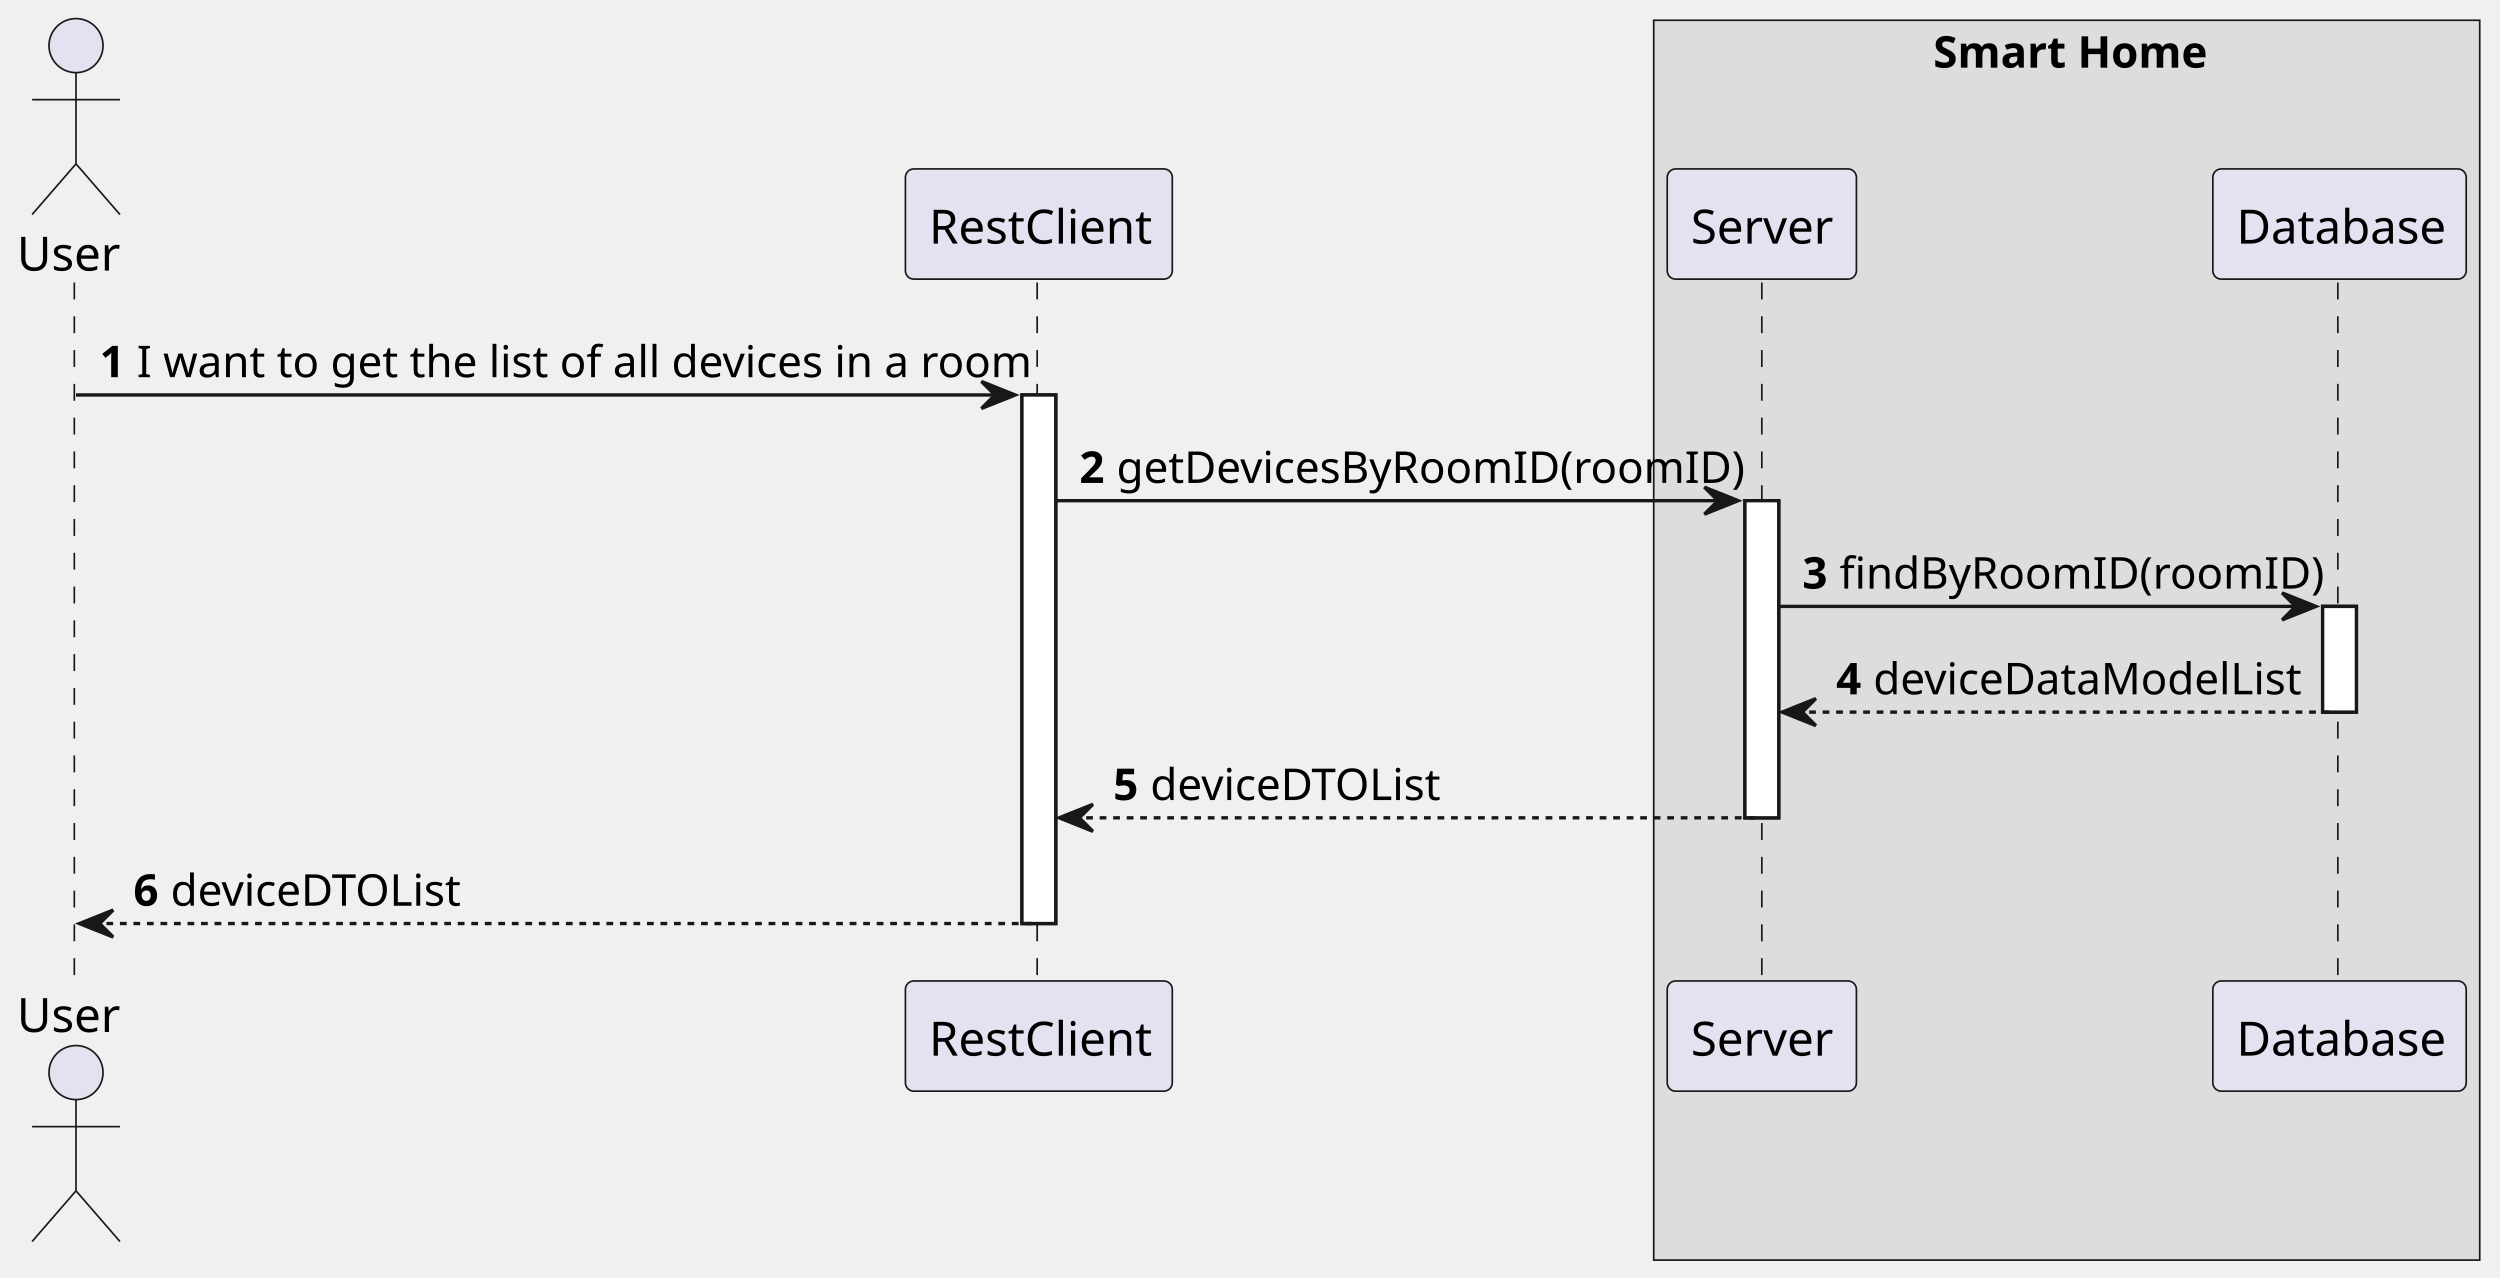
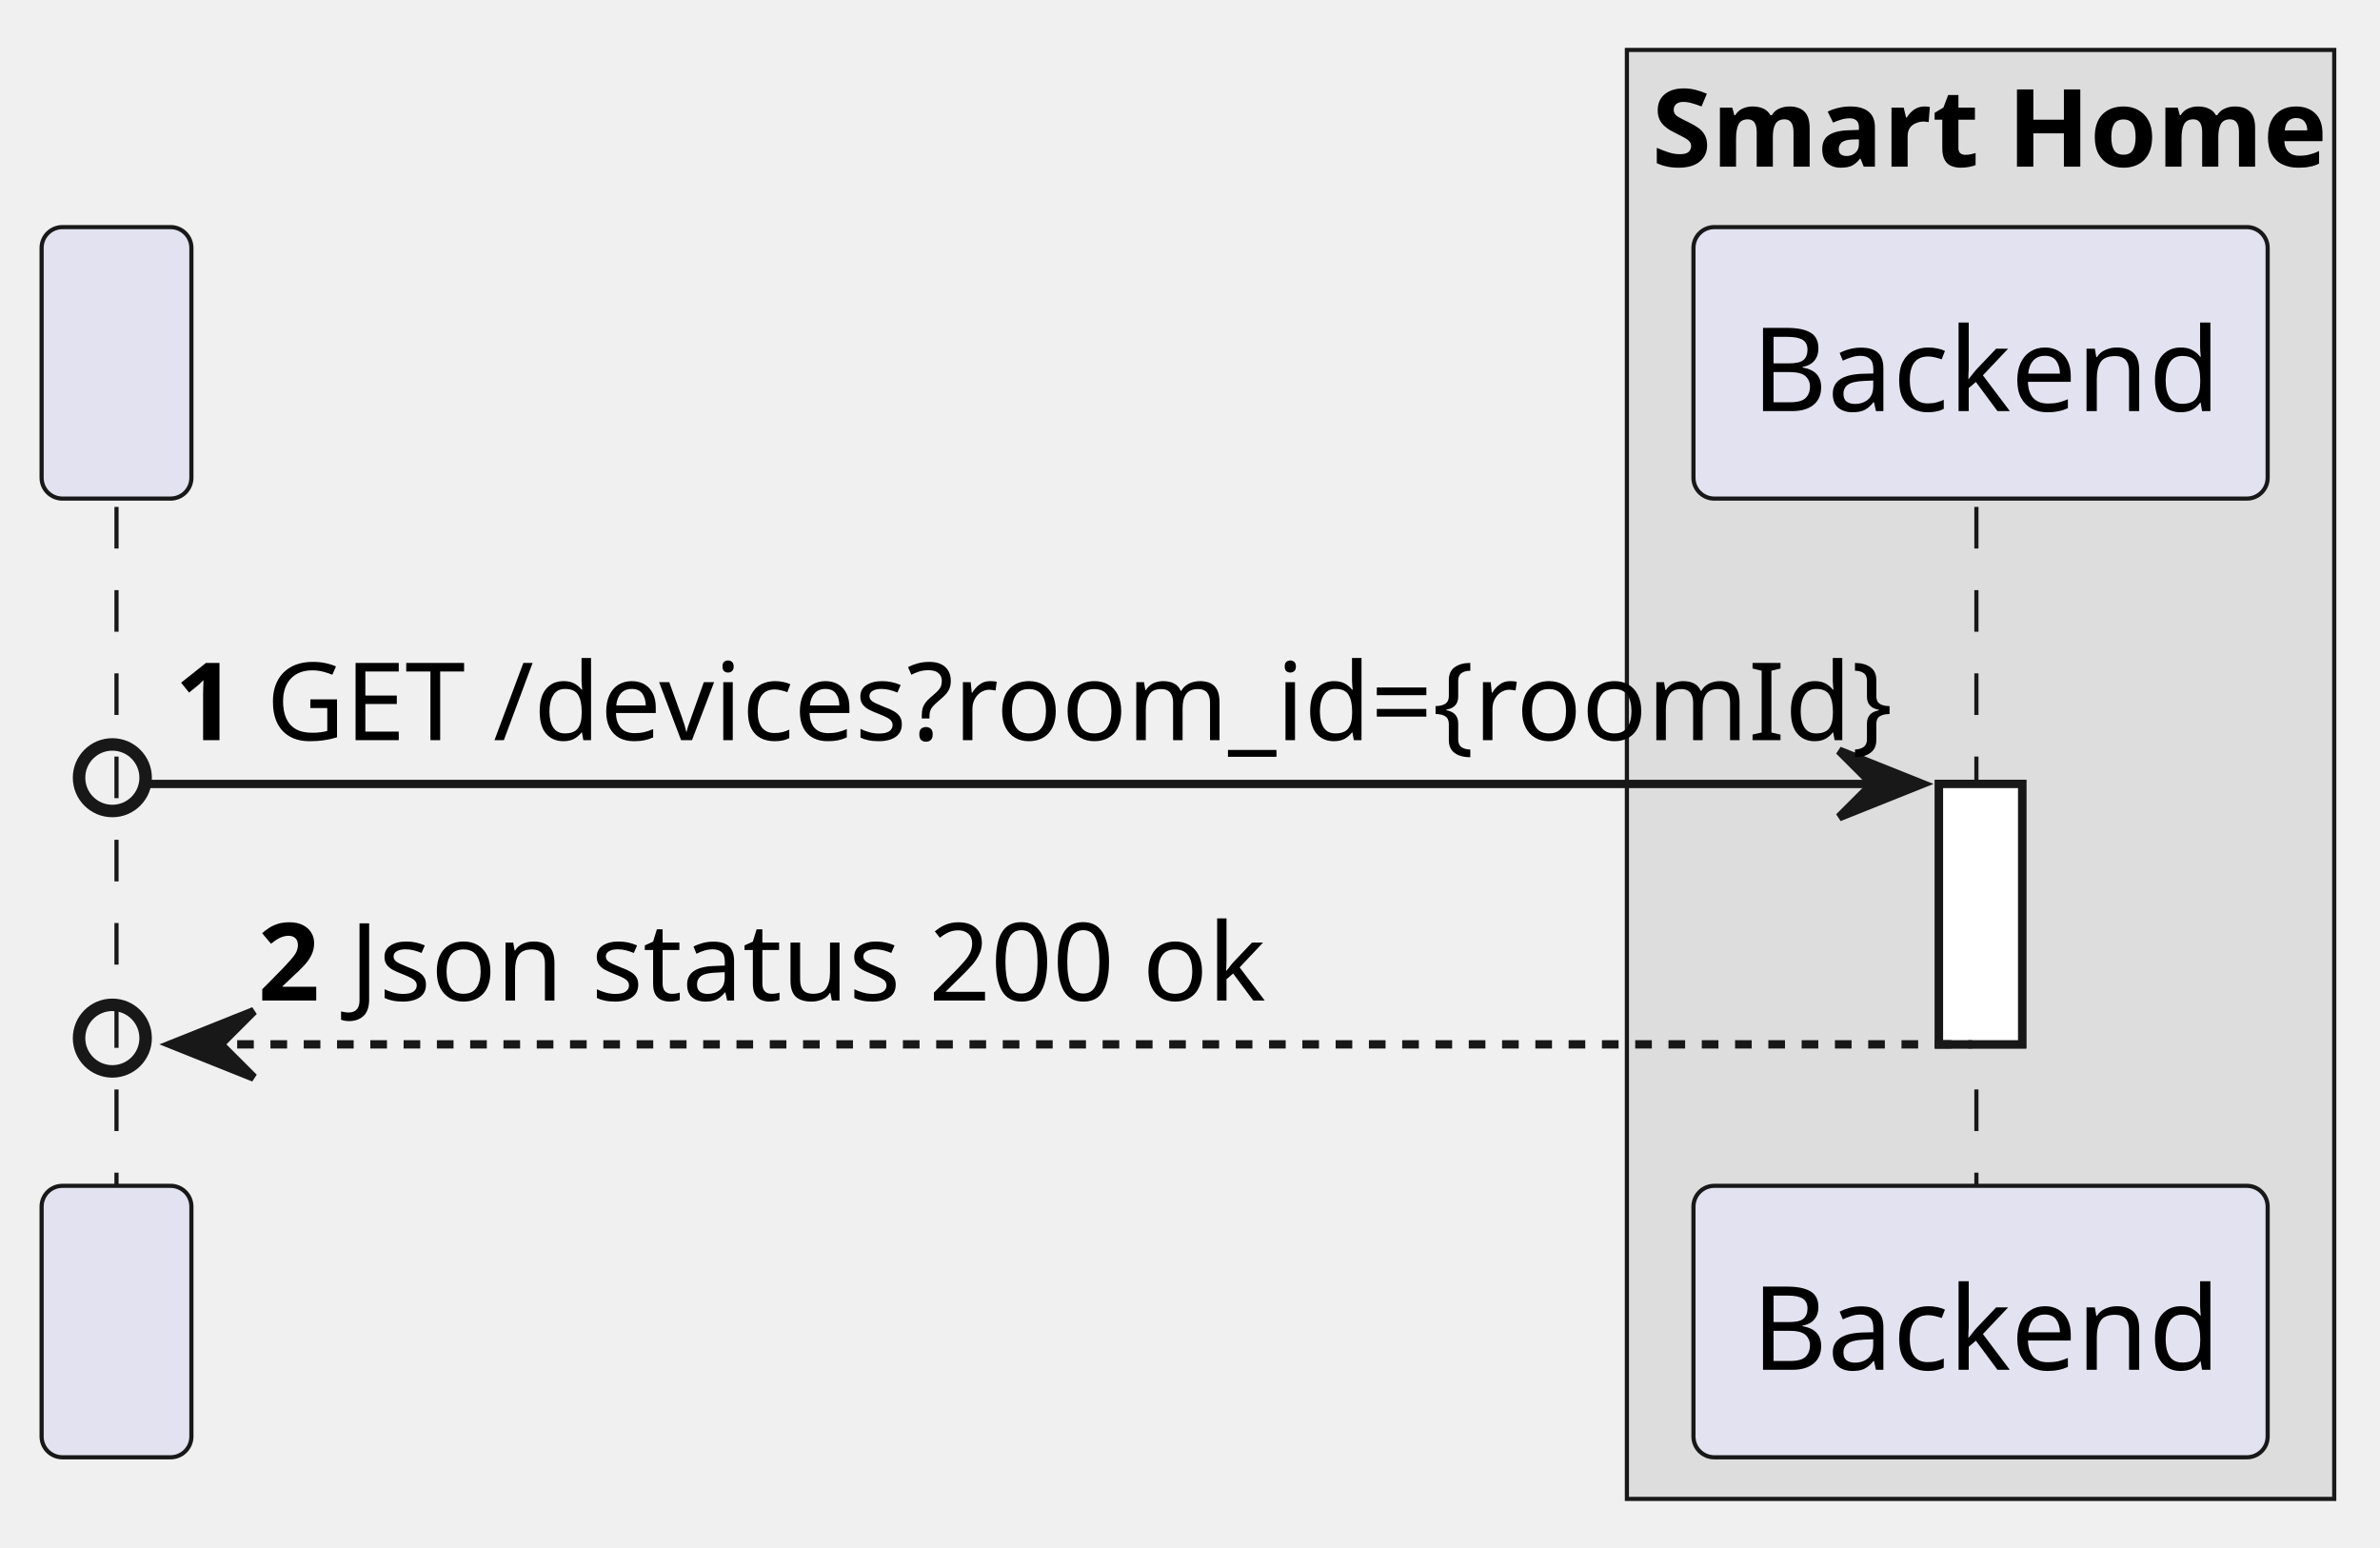
- <svg xmlns="http://www.w3.org/2000/svg" contentStyleType="text/css" height="378px" preserveAspectRatio="none" style="width:740px;height:378px;background:#FFFFFF;" version="1.1" viewBox="0 0 740 378" width="740px" zoomAndPan="magnify">
+ <svg xmlns="http://www.w3.org/2000/svg" contentStyleType="text/css" height="186px" preserveAspectRatio="none" style="width:286px;height:186px;background:#FFFFFF;" version="1.1" viewBox="0 0 286 186" width="286px" zoomAndPan="magnify">
  <defs />
  <g>
-     <rect fill="#DDDDDD" height="366.988" style="stroke:#181818;stroke-width:0.5;" width="244.5" x="489.5" y="6" />
-     <text fill="#000000" font-family="sans-serif" font-size="13" font-weight="bold" lengthAdjust="spacing" textLength="79" x="572.25" y="20.028">Smart Home</text>
-     <rect fill="#FFFFFF" height="156.455" style="stroke:#181818;stroke-width:1.0;" width="10" x="302.5" y="116.912" />
-     <rect fill="#FFFFFF" height="93.873" style="stroke:#181818;stroke-width:1.0;" width="10" x="516.5" y="148.203" />
-     <rect fill="#FFFFFF" height="31.291" style="stroke:#181818;stroke-width:1.0;" width="10" x="687.5" y="179.494" />
-     <line style="stroke:#181818;stroke-width:0.5;stroke-dasharray:5.0,5.0;" x1="22" x2="22" y1="83.621" y2="291.367" />
-     <line style="stroke:#181818;stroke-width:0.5;stroke-dasharray:5.0,5.0;" x1="307" x2="307" y1="83.621" y2="291.367" />
-     <line style="stroke:#181818;stroke-width:0.5;stroke-dasharray:5.0,5.0;" x1="521.5" x2="521.5" y1="83.621" y2="291.367" />
-     <line style="stroke:#181818;stroke-width:0.5;stroke-dasharray:5.0,5.0;" x1="692" x2="692" y1="83.621" y2="291.367" />
-     <text fill="#000000" font-family="sans-serif" font-size="14" lengthAdjust="spacing" textLength="29" x="5" y="80.107">User</text>
-     <ellipse cx="22.5" cy="13.5" fill="#E2E2F0" rx="8" ry="8" style="stroke:#181818;stroke-width:0.5;" />
-     <path d="M22.5,21.5 L22.5,48.5 M9.5,29.5 L35.5,29.5 M22.5,48.5 L9.5,63.5 M22.5,48.5 L35.5,63.5 " fill="none" style="stroke:#181818;stroke-width:0.5;" />
-     <text fill="#000000" font-family="sans-serif" font-size="14" lengthAdjust="spacing" textLength="29" x="5" y="305.475">User</text>
-     <ellipse cx="22.5" cy="317.488" fill="#E2E2F0" rx="8" ry="8" style="stroke:#181818;stroke-width:0.5;" />
-     <path d="M22.5,325.488 L22.5,352.488 M9.5,333.488 L35.5,333.488 M22.5,352.488 L9.5,367.488 M22.5,352.488 L35.5,367.488 " fill="none" style="stroke:#181818;stroke-width:0.5;" />
-     <rect fill="#E2E2F0" height="32.621" rx="2.5" ry="2.5" style="stroke:#181818;stroke-width:0.5;" width="79" x="268" y="50" />
-     <text fill="#000000" font-family="sans-serif" font-size="14" lengthAdjust="spacing" textLength="65" x="275" y="72.107">RestClient</text>
-     <rect fill="#E2E2F0" height="32.621" rx="2.5" ry="2.5" style="stroke:#181818;stroke-width:0.5;" width="79" x="268" y="290.367" />
-     <text fill="#000000" font-family="sans-serif" font-size="14" lengthAdjust="spacing" textLength="65" x="275" y="312.475">RestClient</text>
-     <rect fill="#E2E2F0" height="32.621" rx="2.5" ry="2.5" style="stroke:#181818;stroke-width:0.5;" width="56" x="493.5" y="50" />
-     <text fill="#000000" font-family="sans-serif" font-size="14" lengthAdjust="spacing" textLength="42" x="500.5" y="72.107">Server</text>
-     <rect fill="#E2E2F0" height="32.621" rx="2.5" ry="2.5" style="stroke:#181818;stroke-width:0.5;" width="56" x="493.5" y="290.367" />
-     <text fill="#000000" font-family="sans-serif" font-size="14" lengthAdjust="spacing" textLength="42" x="500.5" y="312.475">Server</text>
-     <rect fill="#E2E2F0" height="32.621" rx="2.5" ry="2.5" style="stroke:#181818;stroke-width:0.5;" width="75" x="655" y="50" />
-     <text fill="#000000" font-family="sans-serif" font-size="14" lengthAdjust="spacing" textLength="61" x="662" y="72.107">Database</text>
-     <rect fill="#E2E2F0" height="32.621" rx="2.5" ry="2.5" style="stroke:#181818;stroke-width:0.5;" width="75" x="655" y="290.367" />
-     <text fill="#000000" font-family="sans-serif" font-size="14" lengthAdjust="spacing" textLength="61" x="662" y="312.475">Database</text>
-     <rect fill="#FFFFFF" height="156.455" style="stroke:#181818;stroke-width:1.0;" width="10" x="302.5" y="116.912" />
-     <rect fill="#FFFFFF" height="93.873" style="stroke:#181818;stroke-width:1.0;" width="10" x="516.5" y="148.203" />
-     <rect fill="#FFFFFF" height="31.291" style="stroke:#181818;stroke-width:1.0;" width="10" x="687.5" y="179.494" />
-     <polygon fill="#181818" points="290.5,112.912,300.5,116.912,290.5,120.912,294.5,116.912" style="stroke:#181818;stroke-width:1.0;" />
-     <line style="stroke:#181818;stroke-width:1.0;" x1="22.5" x2="296.5" y1="116.912" y2="116.912" />
-     <text fill="#000000" font-family="sans-serif" font-size="13" font-weight="bold" lengthAdjust="spacing" textLength="7" x="29.5" y="111.649">1</text>
-     <text fill="#000000" font-family="sans-serif" font-size="13" lengthAdjust="spacing" textLength="250" x="40.5" y="111.649">I want to get the list of all devices in a room</text>
-     <polygon fill="#181818" points="504.5,144.203,514.5,148.203,504.5,152.203,508.5,148.203" style="stroke:#181818;stroke-width:1.0;" />
-     <line style="stroke:#181818;stroke-width:1.0;" x1="312.5" x2="510.5" y1="148.203" y2="148.203" />
-     <text fill="#000000" font-family="sans-serif" font-size="13" font-weight="bold" lengthAdjust="spacing" textLength="7" x="319.5" y="142.94">2</text>
-     <text fill="#000000" font-family="sans-serif" font-size="13" lengthAdjust="spacing" textLength="174" x="330.5" y="142.94">getDevicesByRoomID(roomID)</text>
-     <polygon fill="#181818" points="675.5,175.494,685.5,179.494,675.5,183.494,679.5,179.494" style="stroke:#181818;stroke-width:1.0;" />
-     <line style="stroke:#181818;stroke-width:1.0;" x1="526.5" x2="681.5" y1="179.494" y2="179.494" />
-     <text fill="#000000" font-family="sans-serif" font-size="13" font-weight="bold" lengthAdjust="spacing" textLength="7" x="533.5" y="174.231">3</text>
-     <text fill="#000000" font-family="sans-serif" font-size="13" lengthAdjust="spacing" textLength="131" x="544.5" y="174.231">findByRoomID(roomID)</text>
-     <polygon fill="#181818" points="537.5,206.785,527.5,210.785,537.5,214.785,533.5,210.785" style="stroke:#181818;stroke-width:1.0;" />
-     <line style="stroke:#181818;stroke-width:1.0;stroke-dasharray:2.0,2.0;" x1="531.5" x2="691.5" y1="210.785" y2="210.785" />
-     <text fill="#000000" font-family="sans-serif" font-size="13" font-weight="bold" lengthAdjust="spacing" textLength="7" x="543.5" y="205.523">4</text>
-     <text fill="#000000" font-family="sans-serif" font-size="13" lengthAdjust="spacing" textLength="119" x="554.5" y="205.523">deviceDataModelList</text>
-     <polygon fill="#181818" points="323.5,238.076,313.5,242.076,323.5,246.076,319.5,242.076" style="stroke:#181818;stroke-width:1.0;" />
-     <line style="stroke:#181818;stroke-width:1.0;stroke-dasharray:2.0,2.0;" x1="317.5" x2="520.5" y1="242.076" y2="242.076" />
-     <text fill="#000000" font-family="sans-serif" font-size="13" font-weight="bold" lengthAdjust="spacing" textLength="7" x="329.5" y="236.814">5</text>
-     <text fill="#000000" font-family="sans-serif" font-size="13" lengthAdjust="spacing" textLength="83" x="340.5" y="236.814">deviceDTOList</text>
-     <polygon fill="#181818" points="33.5,269.367,23.5,273.367,33.5,277.367,29.5,273.367" style="stroke:#181818;stroke-width:1.0;" />
-     <line style="stroke:#181818;stroke-width:1.0;stroke-dasharray:2.0,2.0;" x1="27.5" x2="306.5" y1="273.367" y2="273.367" />
-     <text fill="#000000" font-family="sans-serif" font-size="13" font-weight="bold" lengthAdjust="spacing" textLength="7" x="39.5" y="268.104">6</text>
-     <text fill="#000000" font-family="sans-serif" font-size="13" lengthAdjust="spacing" textLength="83" x="50.5" y="268.104">deviceDTOList</text>
+     <rect fill="#DDDDDD" height="174.115" style="stroke:#181818;stroke-width:0.5;" width="85" x="195.5" y="6" />
+     <text fill="#000000" font-family="sans-serif" font-size="13" font-weight="bold" lengthAdjust="spacing" textLength="79" x="198.5" y="20.028">Smart Home</text>
+     <rect fill="#FFFFFF" height="31.291" style="stroke:#181818;stroke-width:1.0;" width="10" x="233" y="94.203" />
+     <line style="stroke:#181818;stroke-width:0.5;stroke-dasharray:5.0,5.0;" x1="14" x2="14" y1="60.912" y2="143.494" />
+     <line style="stroke:#181818;stroke-width:0.5;stroke-dasharray:5.0,5.0;" x1="237.5" x2="237.5" y1="60.912" y2="143.494" />
+     <rect fill="#E2E2F0" height="32.621" rx="2.5" ry="2.5" style="stroke:#181818;stroke-width:0.5;" width="18" x="5" y="27.291" />
+     <text fill="#000000" font-family="sans-serif" font-size="14" lengthAdjust="spacing" textLength="4" x="12" y="49.398"> </text>
+     <rect fill="#E2E2F0" height="32.621" rx="2.5" ry="2.5" style="stroke:#181818;stroke-width:0.5;" width="18" x="5" y="142.494" />
+     <text fill="#000000" font-family="sans-serif" font-size="14" lengthAdjust="spacing" textLength="4" x="12" y="164.602"> </text>
+     <rect fill="#E2E2F0" height="32.621" rx="2.5" ry="2.5" style="stroke:#181818;stroke-width:0.5;" width="69" x="203.5" y="27.291" />
+     <text fill="#000000" font-family="sans-serif" font-size="14" lengthAdjust="spacing" textLength="55" x="210.5" y="49.398">Backend</text>
+     <rect fill="#E2E2F0" height="32.621" rx="2.5" ry="2.5" style="stroke:#181818;stroke-width:0.5;" width="69" x="203.5" y="142.494" />
+     <text fill="#000000" font-family="sans-serif" font-size="14" lengthAdjust="spacing" textLength="55" x="210.5" y="164.602">Backend</text>
+     <rect fill="#FFFFFF" height="31.291" style="stroke:#181818;stroke-width:1.0;" width="10" x="233" y="94.203" />
+     <ellipse cx="13.5" cy="93.453" fill="none" rx="4" ry="4" style="stroke:#181818;stroke-width:1.5;" />
+     <polygon fill="#181818" points="221,90.203,231,94.203,221,98.203,225,94.203" style="stroke:#181818;stroke-width:1.0;" />
+     <line style="stroke:#181818;stroke-width:1.0;" x1="18" x2="227" y1="94.203" y2="94.203" />
+     <text fill="#000000" font-family="sans-serif" font-size="13" font-weight="bold" lengthAdjust="spacing" textLength="7" x="21" y="88.94">1</text>
+     <text fill="#000000" font-family="sans-serif" font-size="13" lengthAdjust="spacing" textLength="185" x="32" y="88.94">GET /devices?room_id={roomId}</text>
+     <ellipse cx="13.5" cy="124.744" fill="none" rx="4" ry="4" style="stroke:#181818;stroke-width:1.5;" />
+     <polygon fill="#181818" points="30.5,121.494,20.5,125.494,30.5,129.494,26.5,125.494" style="stroke:#181818;stroke-width:1.0;" />
+     <line style="stroke:#181818;stroke-width:1.0;stroke-dasharray:2.0,2.0;" x1="28.5" x2="237" y1="125.494" y2="125.494" />
+     <text fill="#000000" font-family="sans-serif" font-size="13" font-weight="bold" lengthAdjust="spacing" textLength="7" x="31" y="120.231">2</text>
+     <text fill="#000000" font-family="sans-serif" font-size="13" lengthAdjust="spacing" textLength="110" x="42" y="120.231">Json status 200 ok</text>
  </g>
</svg>
